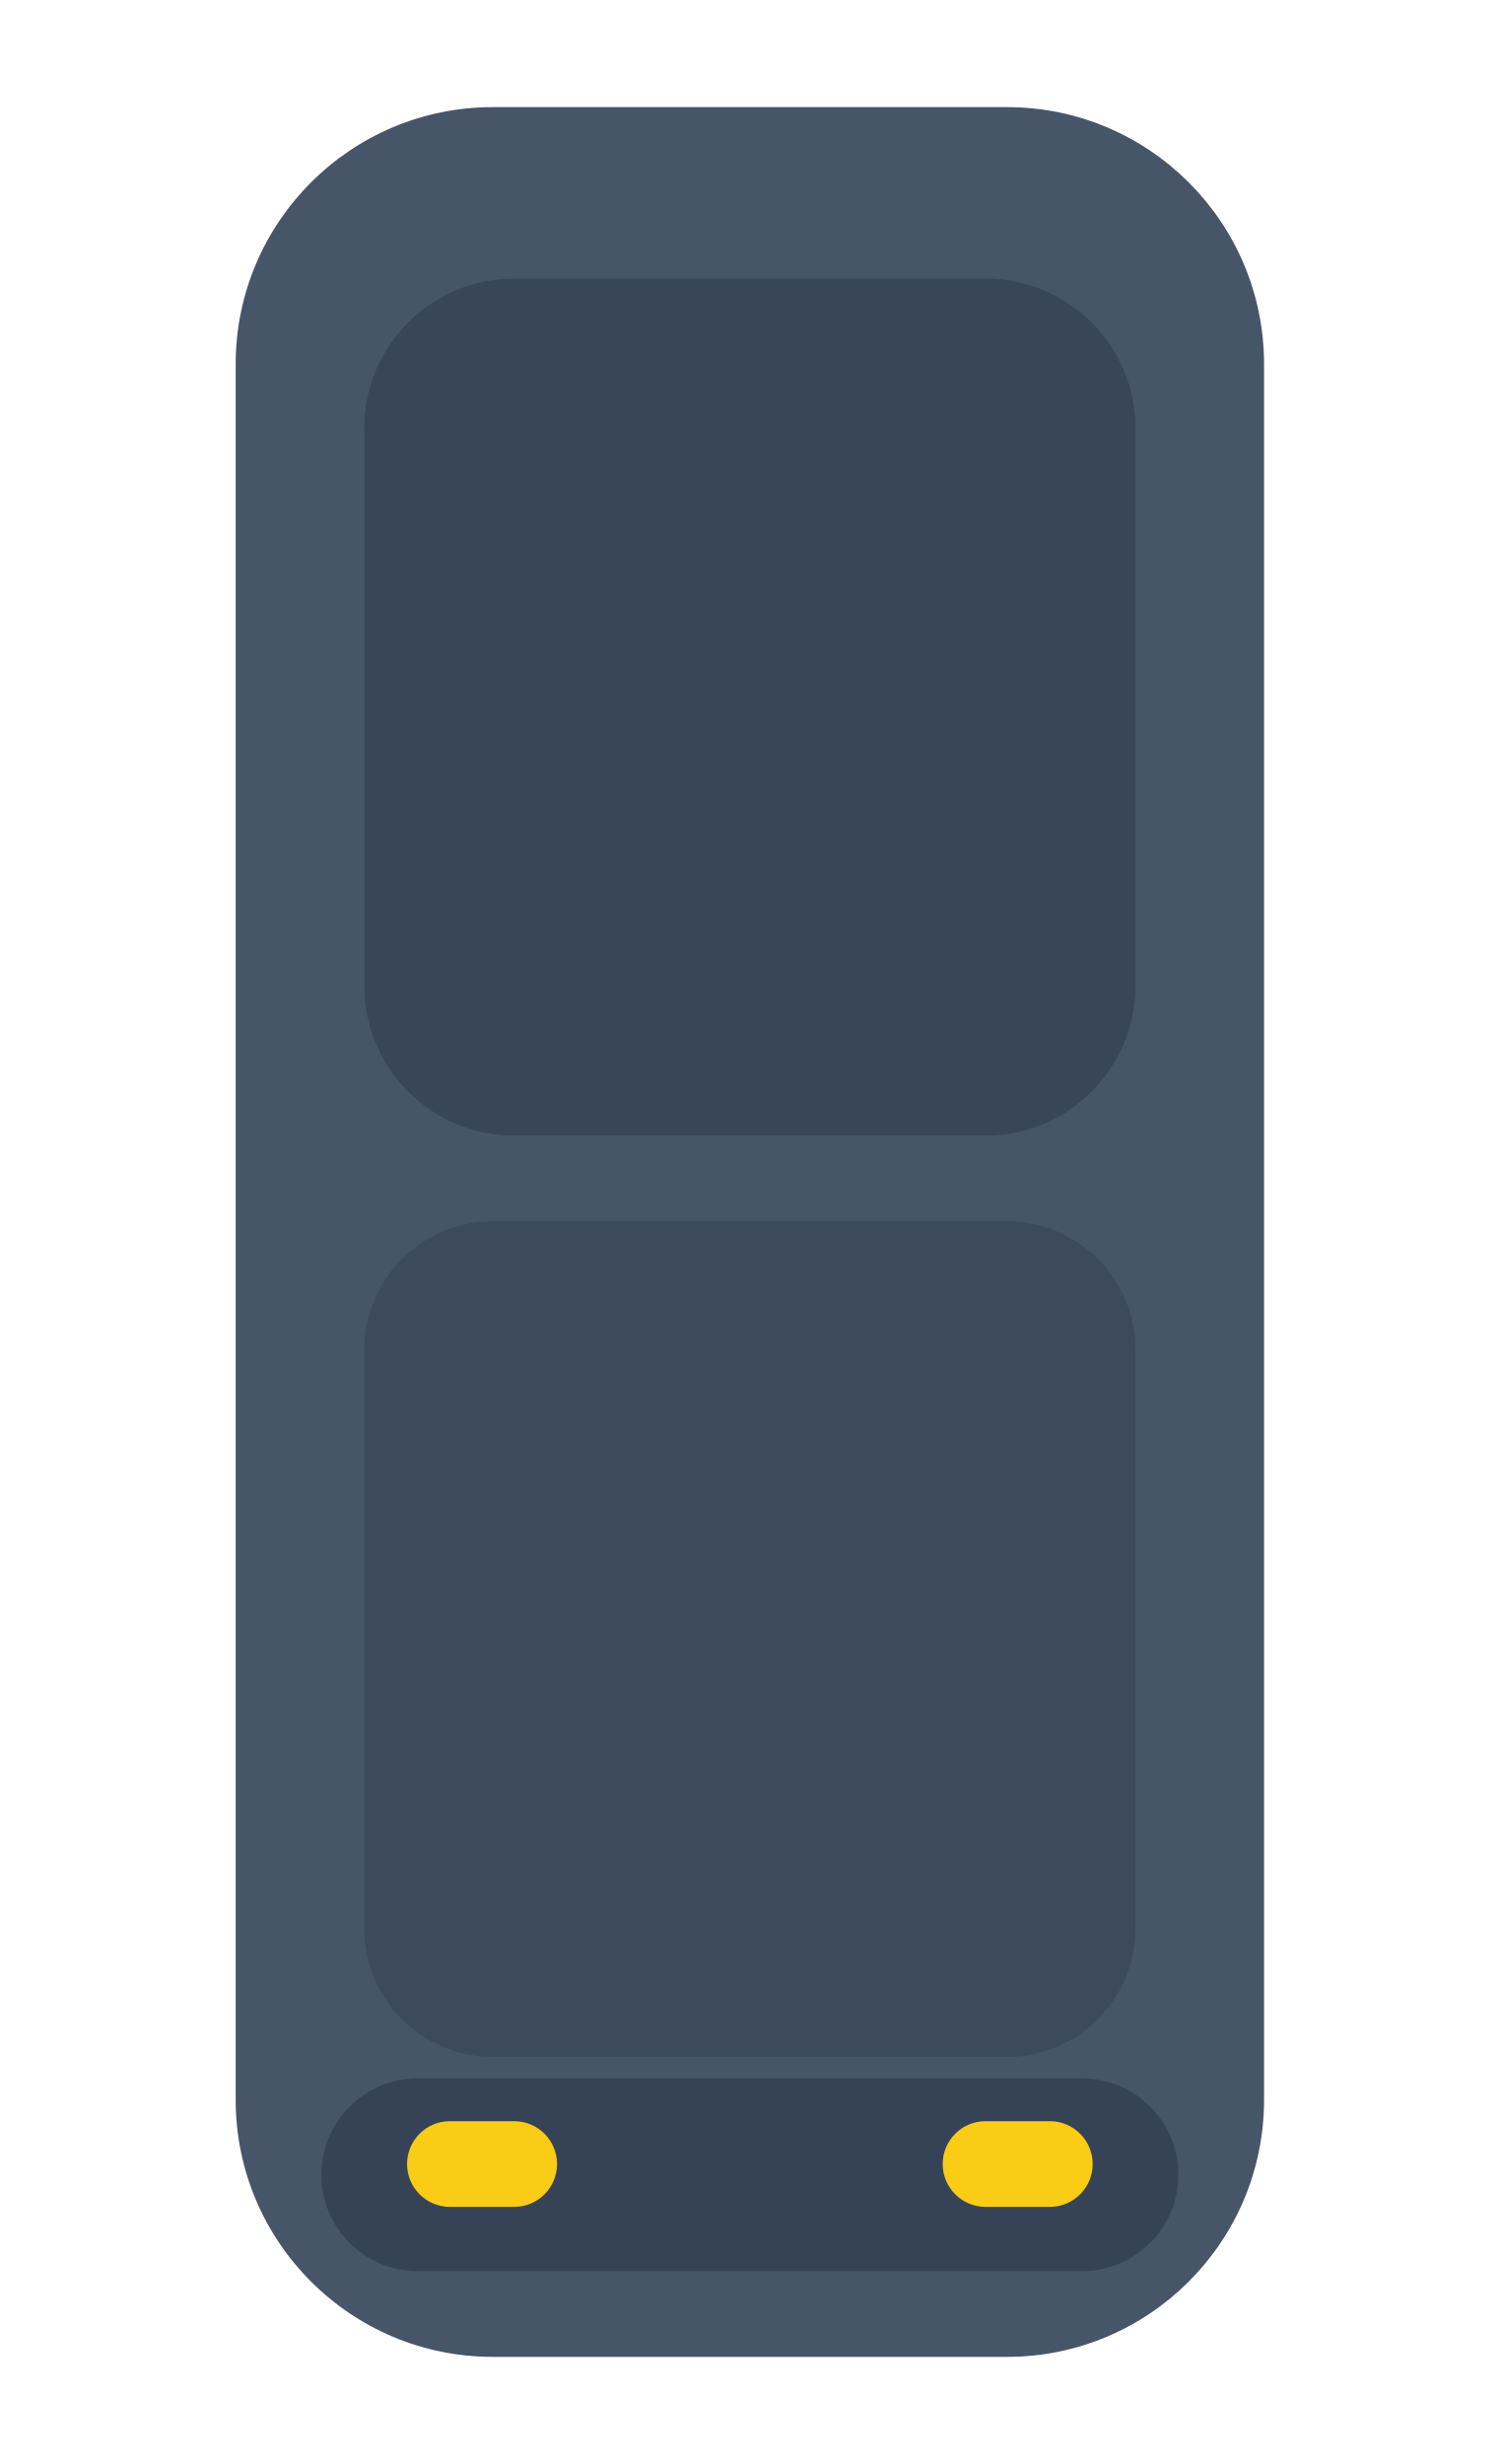
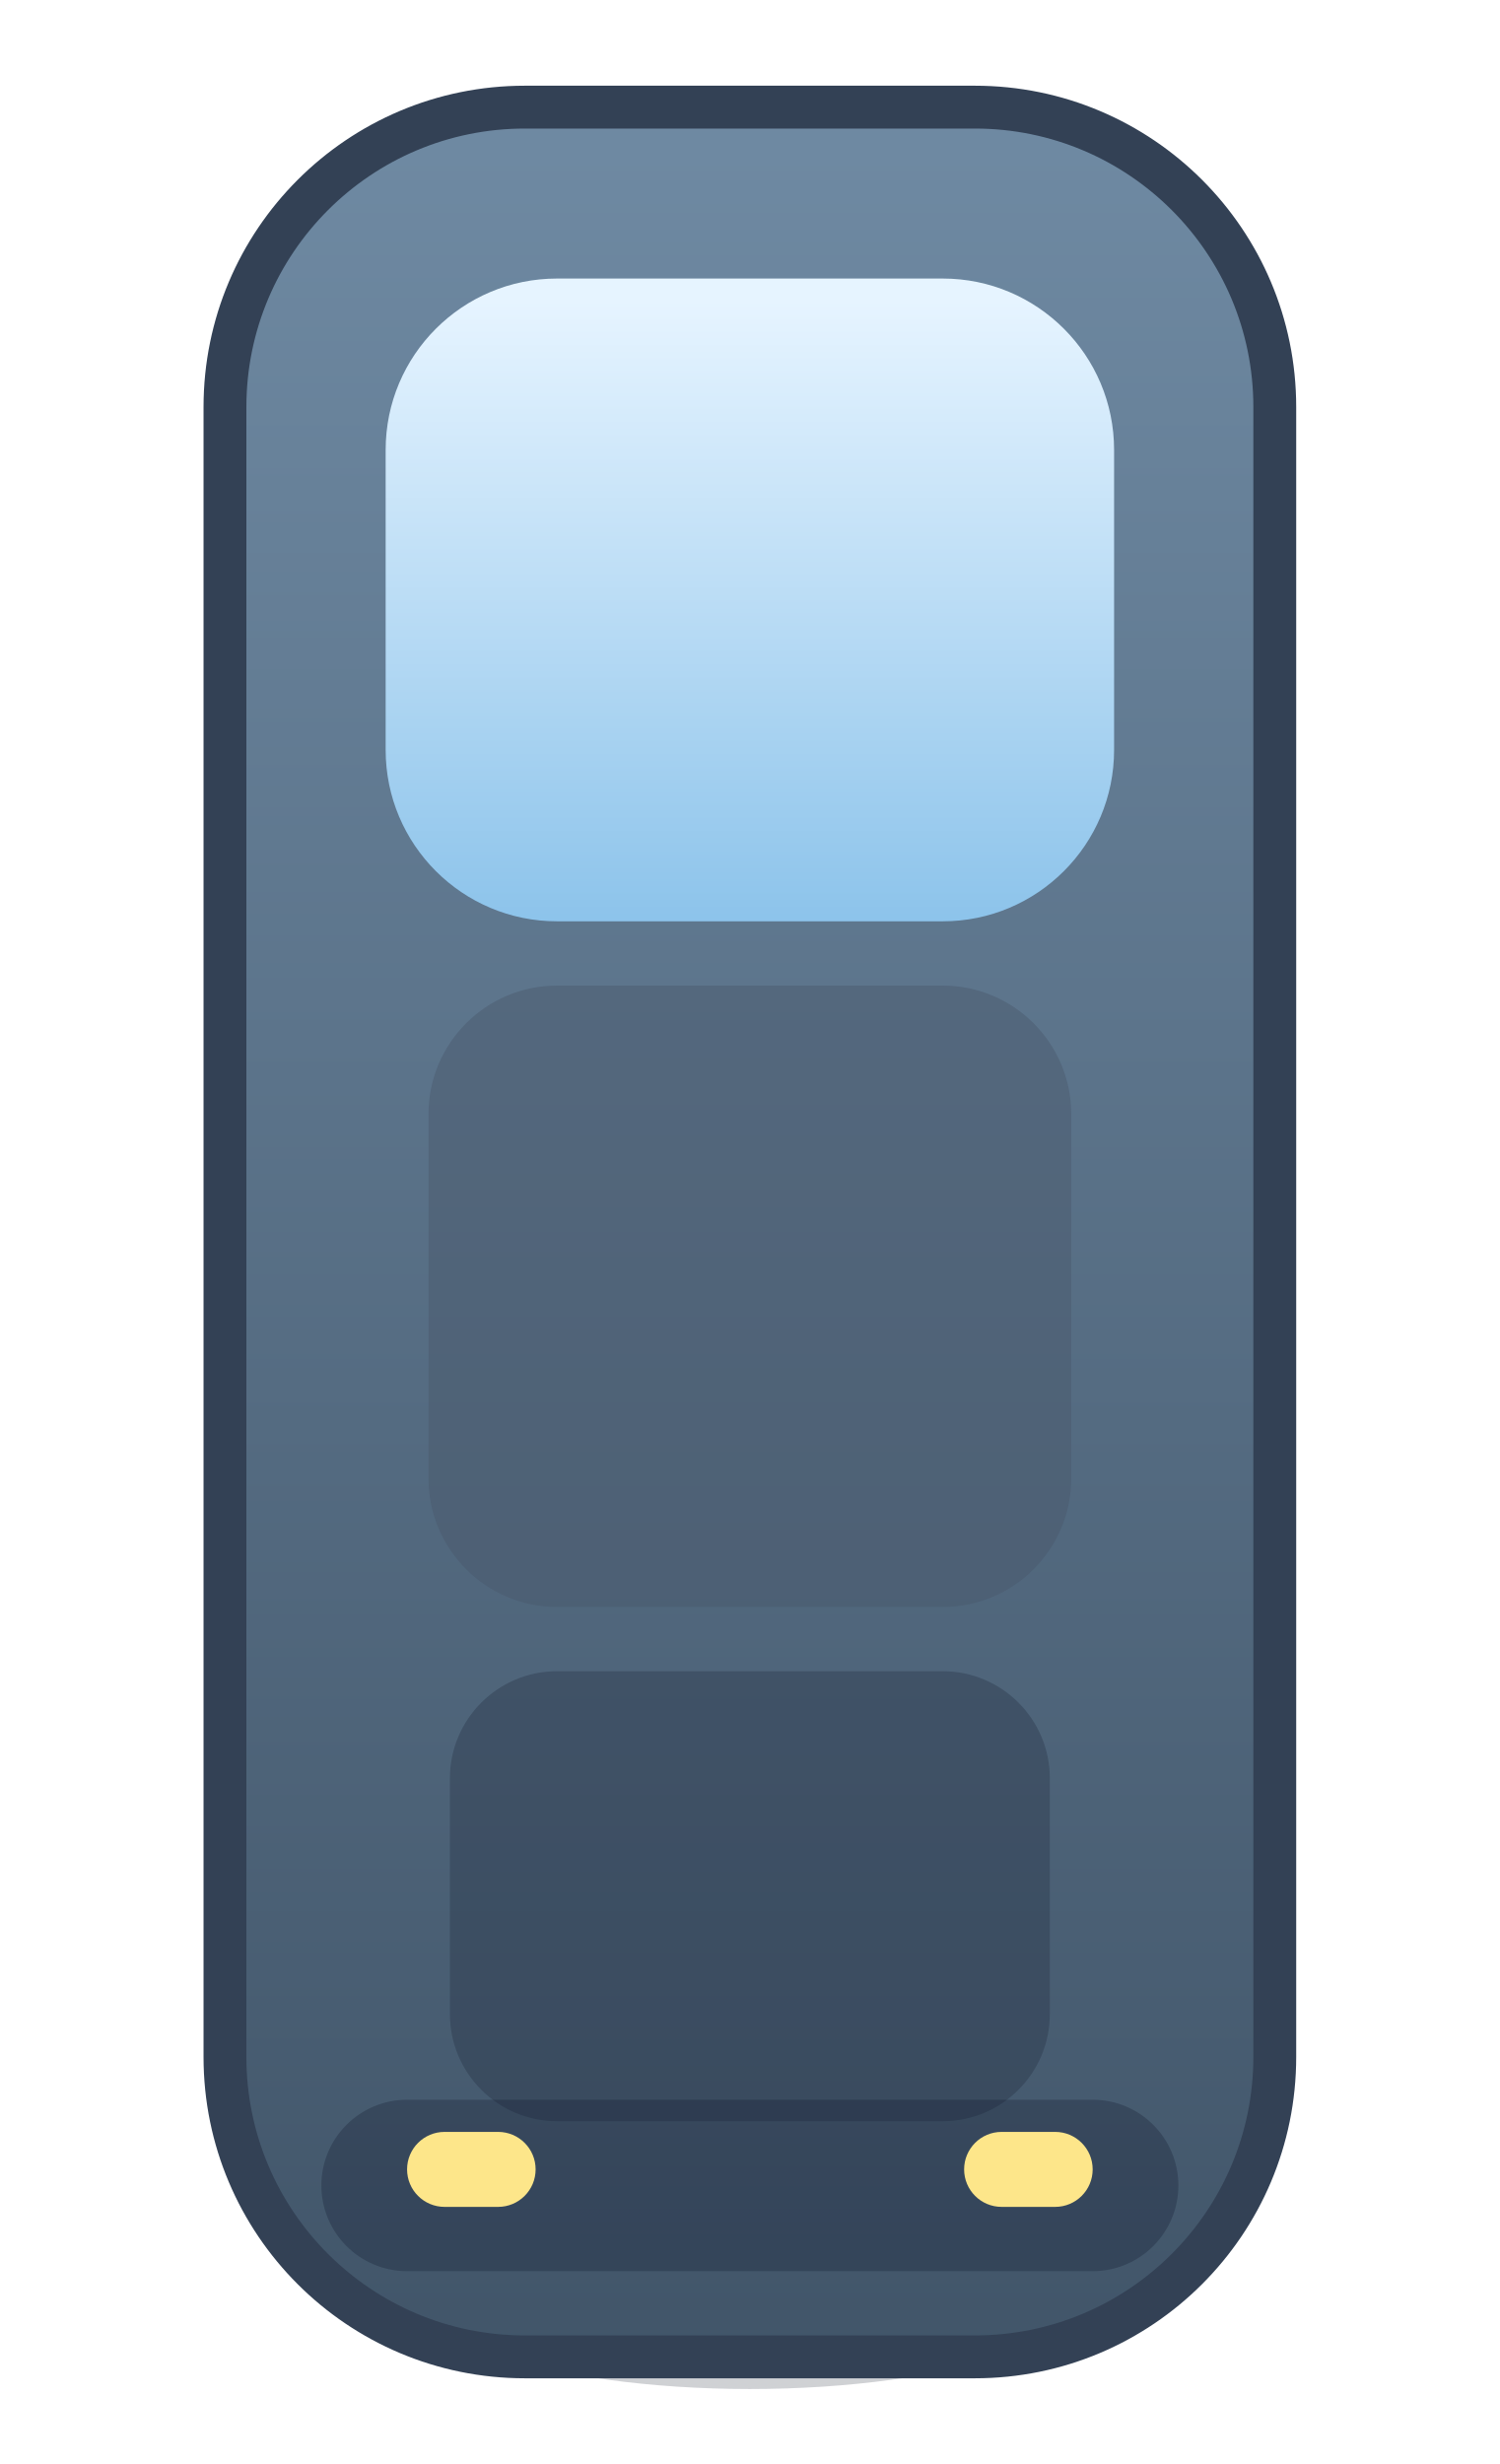
<svg xmlns="http://www.w3.org/2000/svg" width="140" height="230" viewBox="0 0 140 230">
-   <rect x="22" y="10" width="96" height="210" rx="24" fill="#475569" />
-   <rect x="34" y="26" width="72" height="80" rx="14" fill="#0f172a" opacity="0.25" />
-   <rect x="34" y="114" width="72" height="78" rx="12" fill="#1f2937" opacity="0.25" />
-   <rect x="30" y="194" width="80" height="18" rx="9" fill="#0f172a" opacity="0.3" />
-   <rect x="38" y="198" width="14" height="8" rx="4" fill="#facc15" />
-   <rect x="88" y="198" width="14" height="8" rx="4" fill="#facc15" />
+   <defs>
+     <linearGradient id="obsCarBody" x1="70" y1="10" x2="70" y2="220" gradientUnits="userSpaceOnUse">
+       <stop offset="0" stop-color="#6f8aa3" />
+       <stop offset="1" stop-color="#415569" />
+     </linearGradient>
+     <linearGradient id="obsCarGlass" x1="70" y1="28" x2="70" y2="96" gradientUnits="userSpaceOnUse">
+       <stop offset="0" stop-color="#e6f4ff" />
+       <stop offset="1" stop-color="#7dbbe7" />
+     </linearGradient>
+   </defs>
+   <ellipse cx="70" cy="212" rx="34" ry="11" fill="#0f172a" opacity="0.2" />
+   <rect x="21" y="10" width="98" height="210" rx="28" fill="url(#obsCarBody)" stroke="#334155" stroke-width="4" />
+   <rect x="36" y="26" width="68" height="60" rx="16" fill="url(#obsCarGlass)" />
+   <rect x="40" y="92" width="60" height="58" rx="12" fill="#475569" opacity="0.42" />
+   <rect x="42" y="156" width="56" height="42" rx="10" fill="#1e293b" opacity="0.32" />
+   <rect x="30" y="196" width="80" height="16" rx="8" fill="#0f172a" opacity="0.28" />
+   <rect x="38" y="199" width="12" height="7" rx="3.5" fill="#fde68a" />
+   <rect x="90" y="199" width="12" height="7" rx="3.5" fill="#fde68a" />
</svg>
